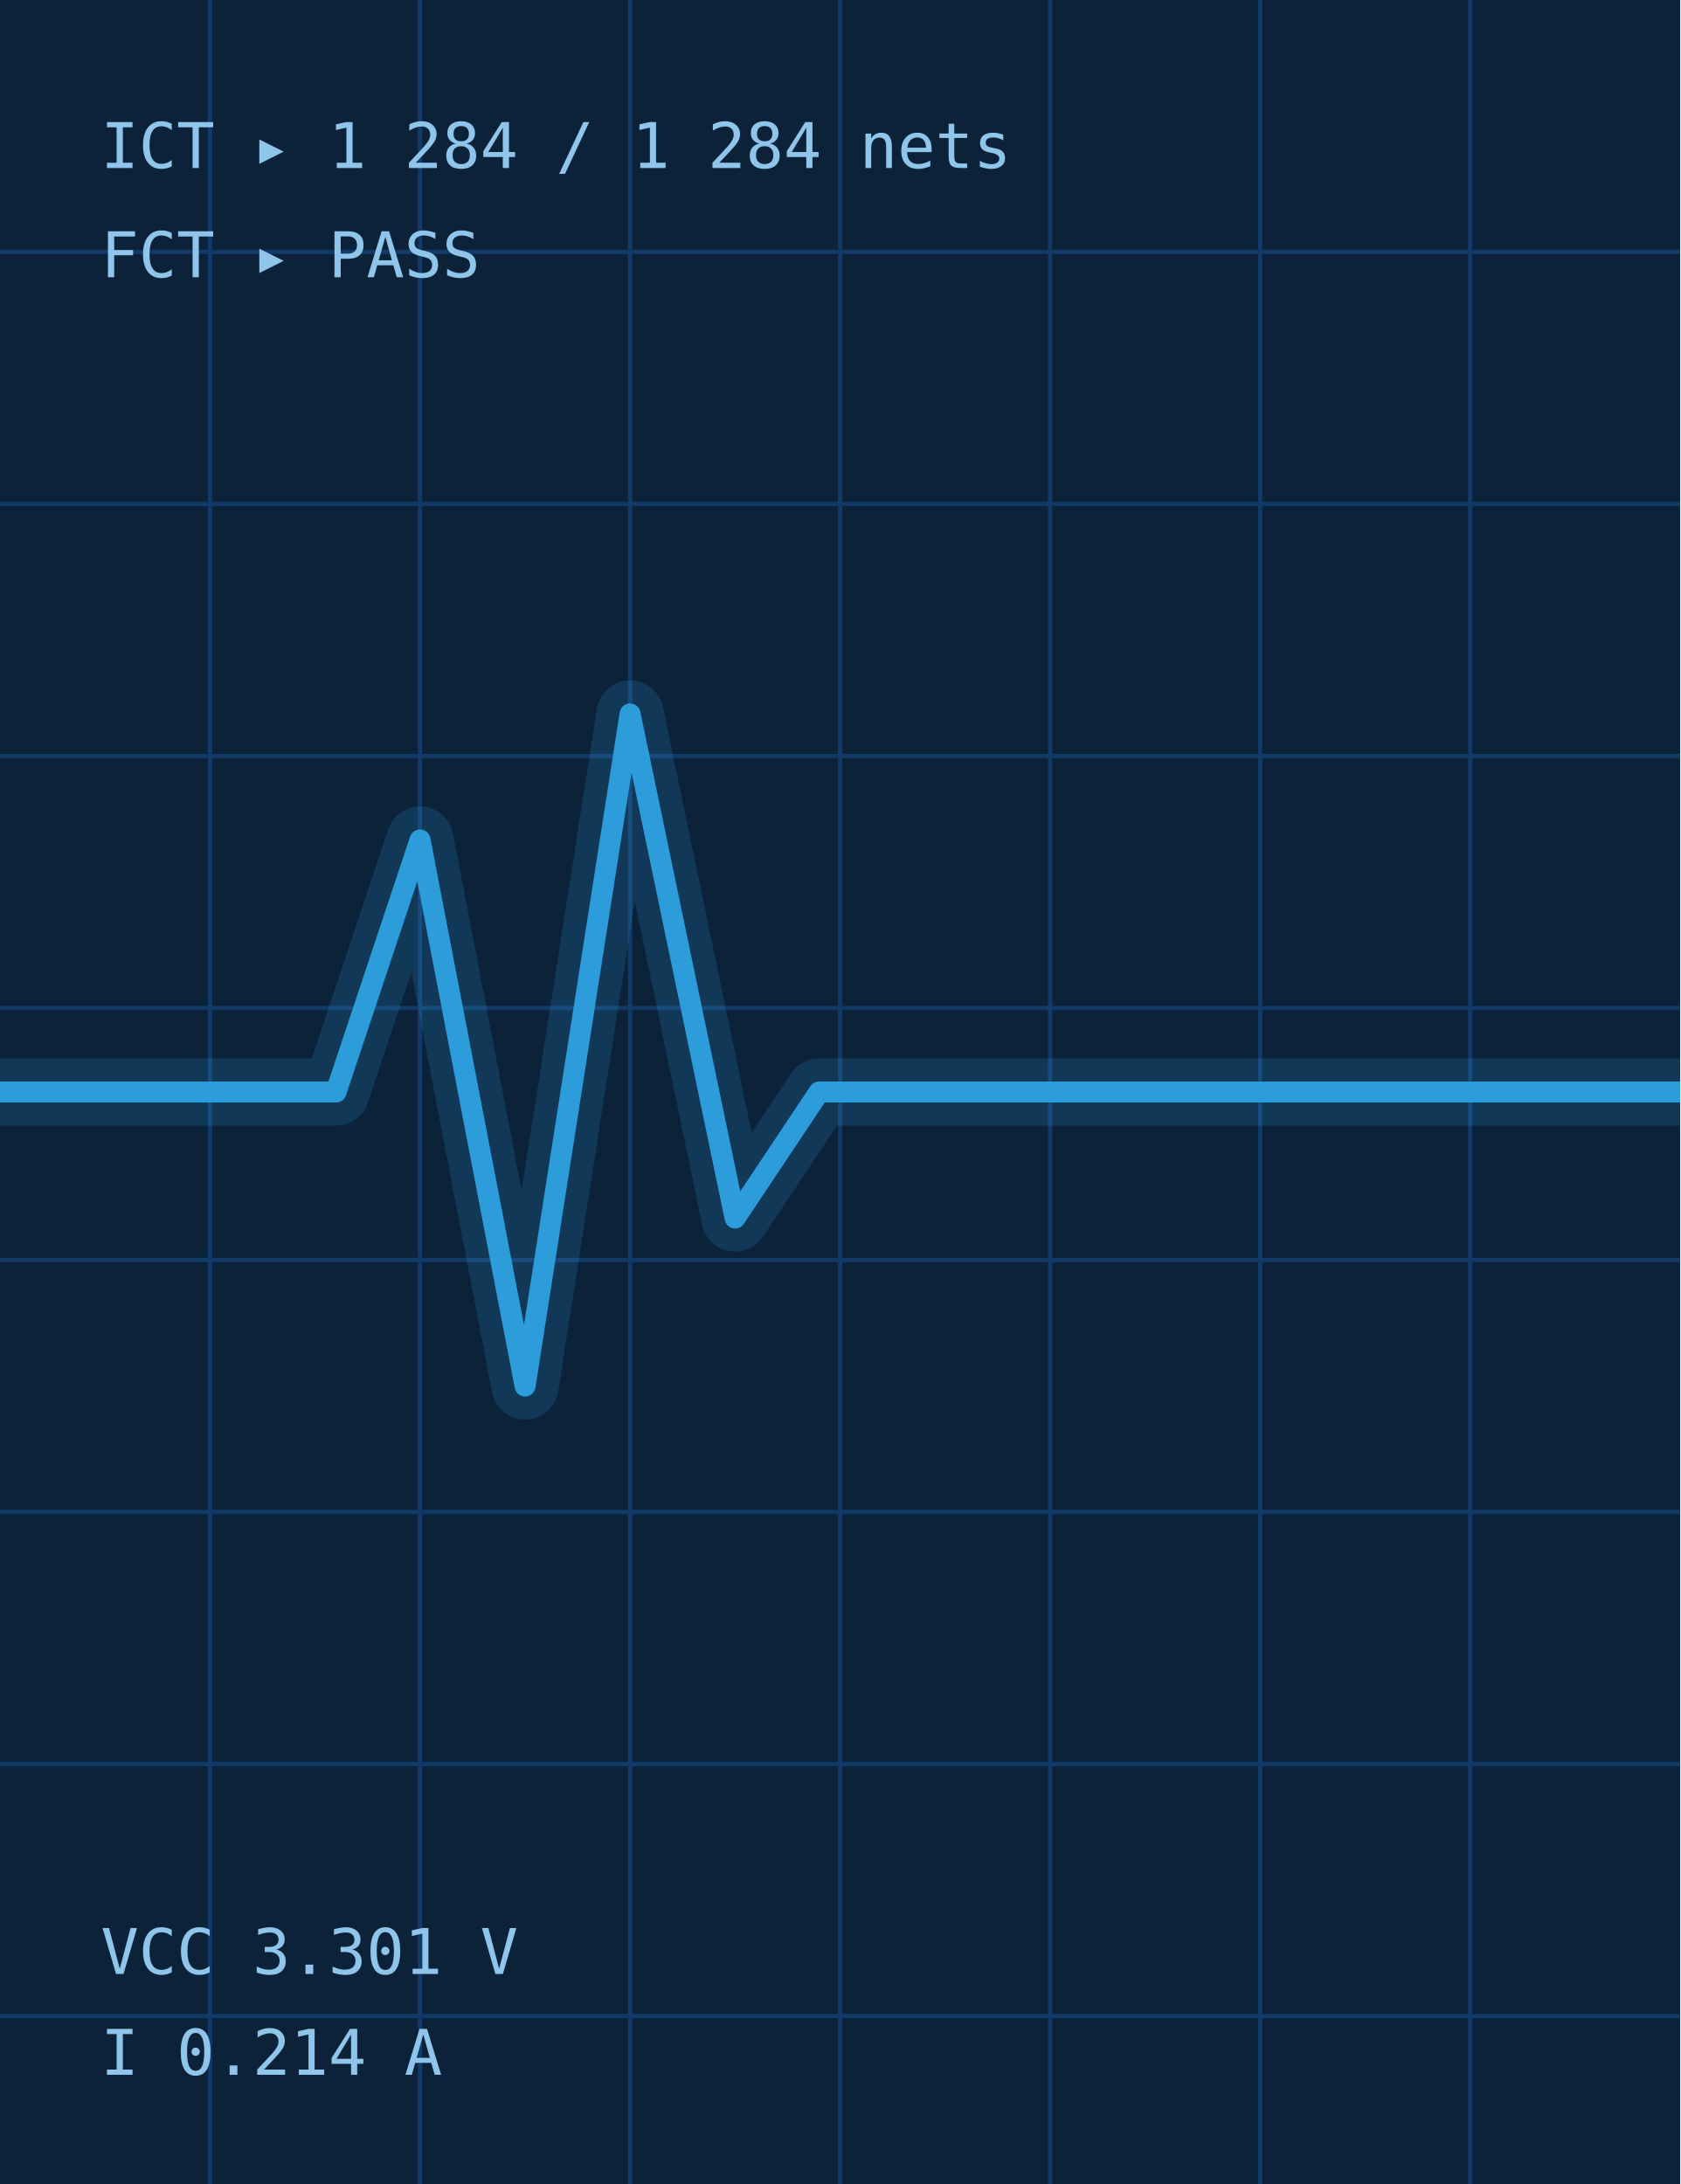
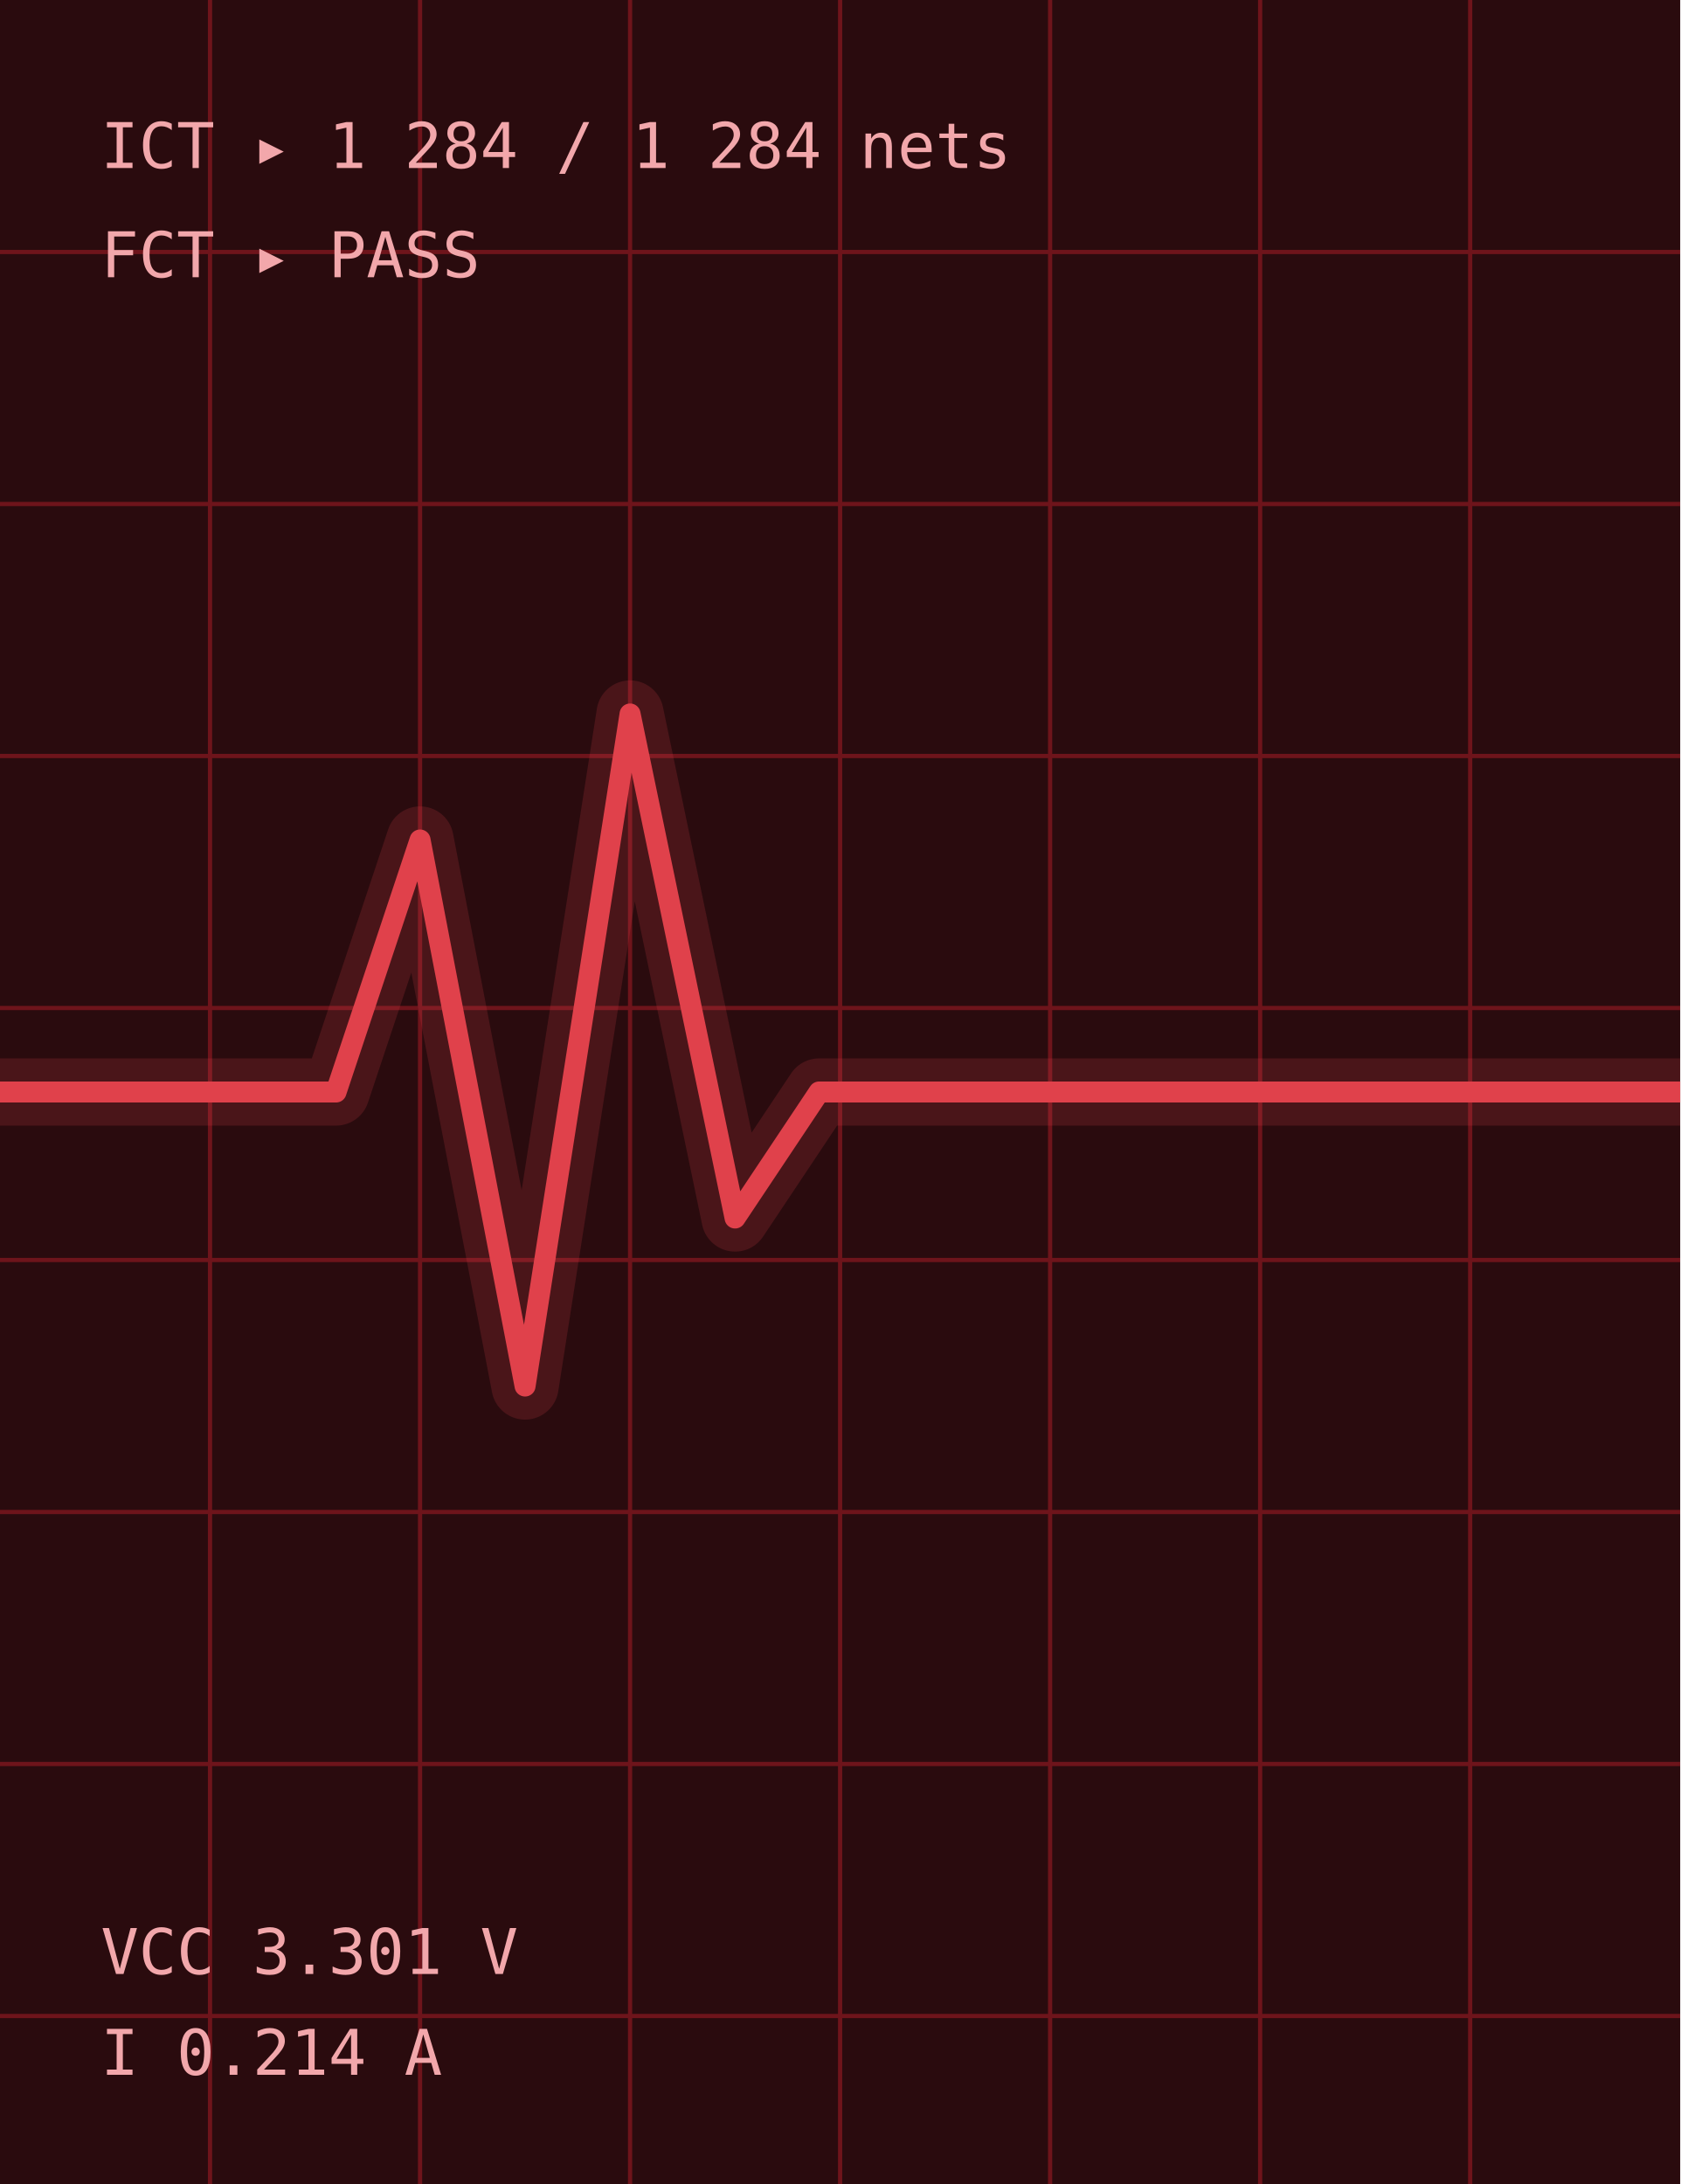
<svg xmlns="http://www.w3.org/2000/svg" viewBox="0 0 400 520" preserveAspectRatio="xMidYMid slice">
-   <rect width="400" height="520" fill="#0b2238" />
-   <g stroke="#174A8B" stroke-width="1" opacity=".6">
+   <rect width="400" height="520" fill="#2a0b0e" />
+   <g stroke="#9B1B23" stroke-width="1" opacity=".6">
    <path d="M0 60h400M0 120h400M0 180h400M0 240h400M0 300h400M0 360h400M0 420h400M0 480h400" />
    <path d="M50 0v520M100 0v520M150 0v520M200 0v520M250 0v520M300 0v520M350 0v520" />
  </g>
-   <path d="M0 260h80l20-60 25 130 25-160 25 120 20-30h205" fill="none" stroke="#2D9CDB" stroke-width="5" stroke-linejoin="round" stroke-linecap="round" />
-   <path d="M0 260h80l20-60 25 130 25-160 25 120 20-30h205" fill="none" stroke="#2D9CDB" stroke-width="16" opacity=".18" stroke-linejoin="round" />
-   <g font-family="monospace" font-size="15" fill="#8fc5ea">
+   <path d="M0 260h80l20-60 25 130 25-160 25 120 20-30h205" fill="none" stroke="#E0414B" stroke-width="5" stroke-linejoin="round" stroke-linecap="round" />
+   <path d="M0 260h80l20-60 25 130 25-160 25 120 20-30h205" fill="none" stroke="#E0414B" stroke-width="16" opacity=".18" stroke-linejoin="round" />
+   <g font-family="monospace" font-size="15" fill="#f2a7ab">
    <text x="24" y="40">ICT  ▸ 1 284 / 1 284 nets</text>
    <text x="24" y="66">FCT  ▸ PASS</text>
    <text x="24" y="470">VCC 3.301 V</text>
    <text x="24" y="494">I   0.214 A</text>
  </g>
</svg>
